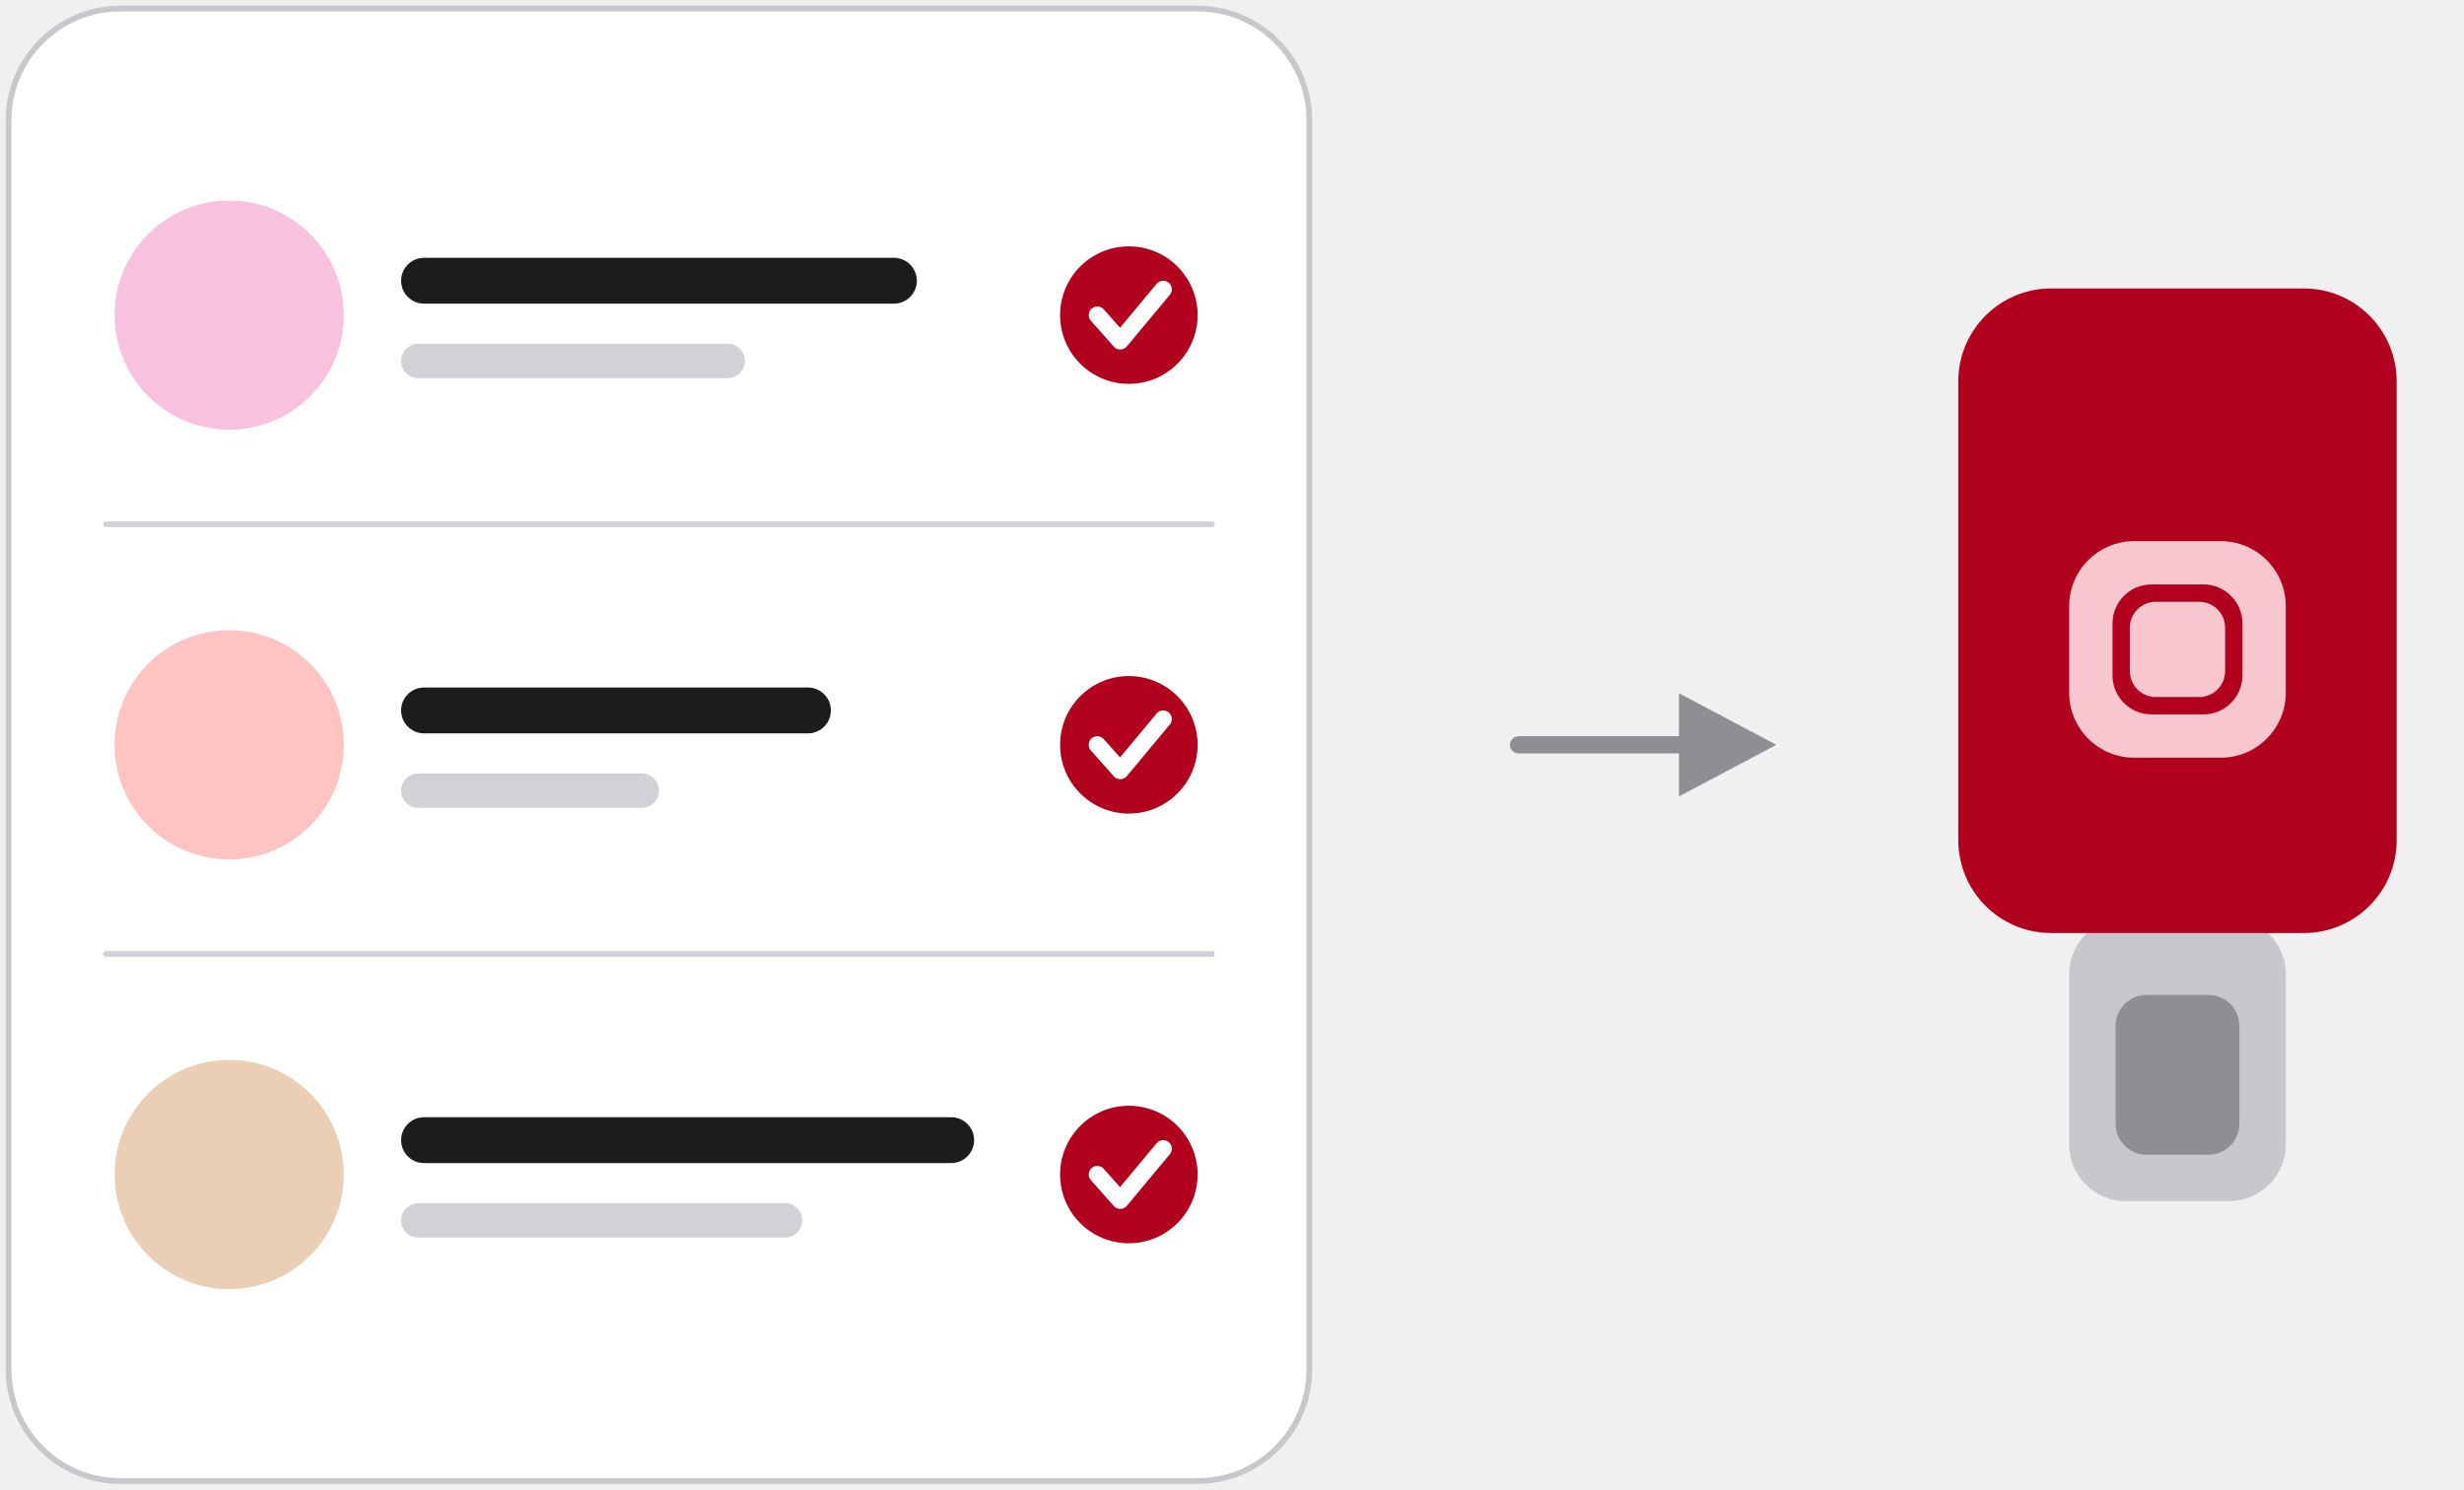
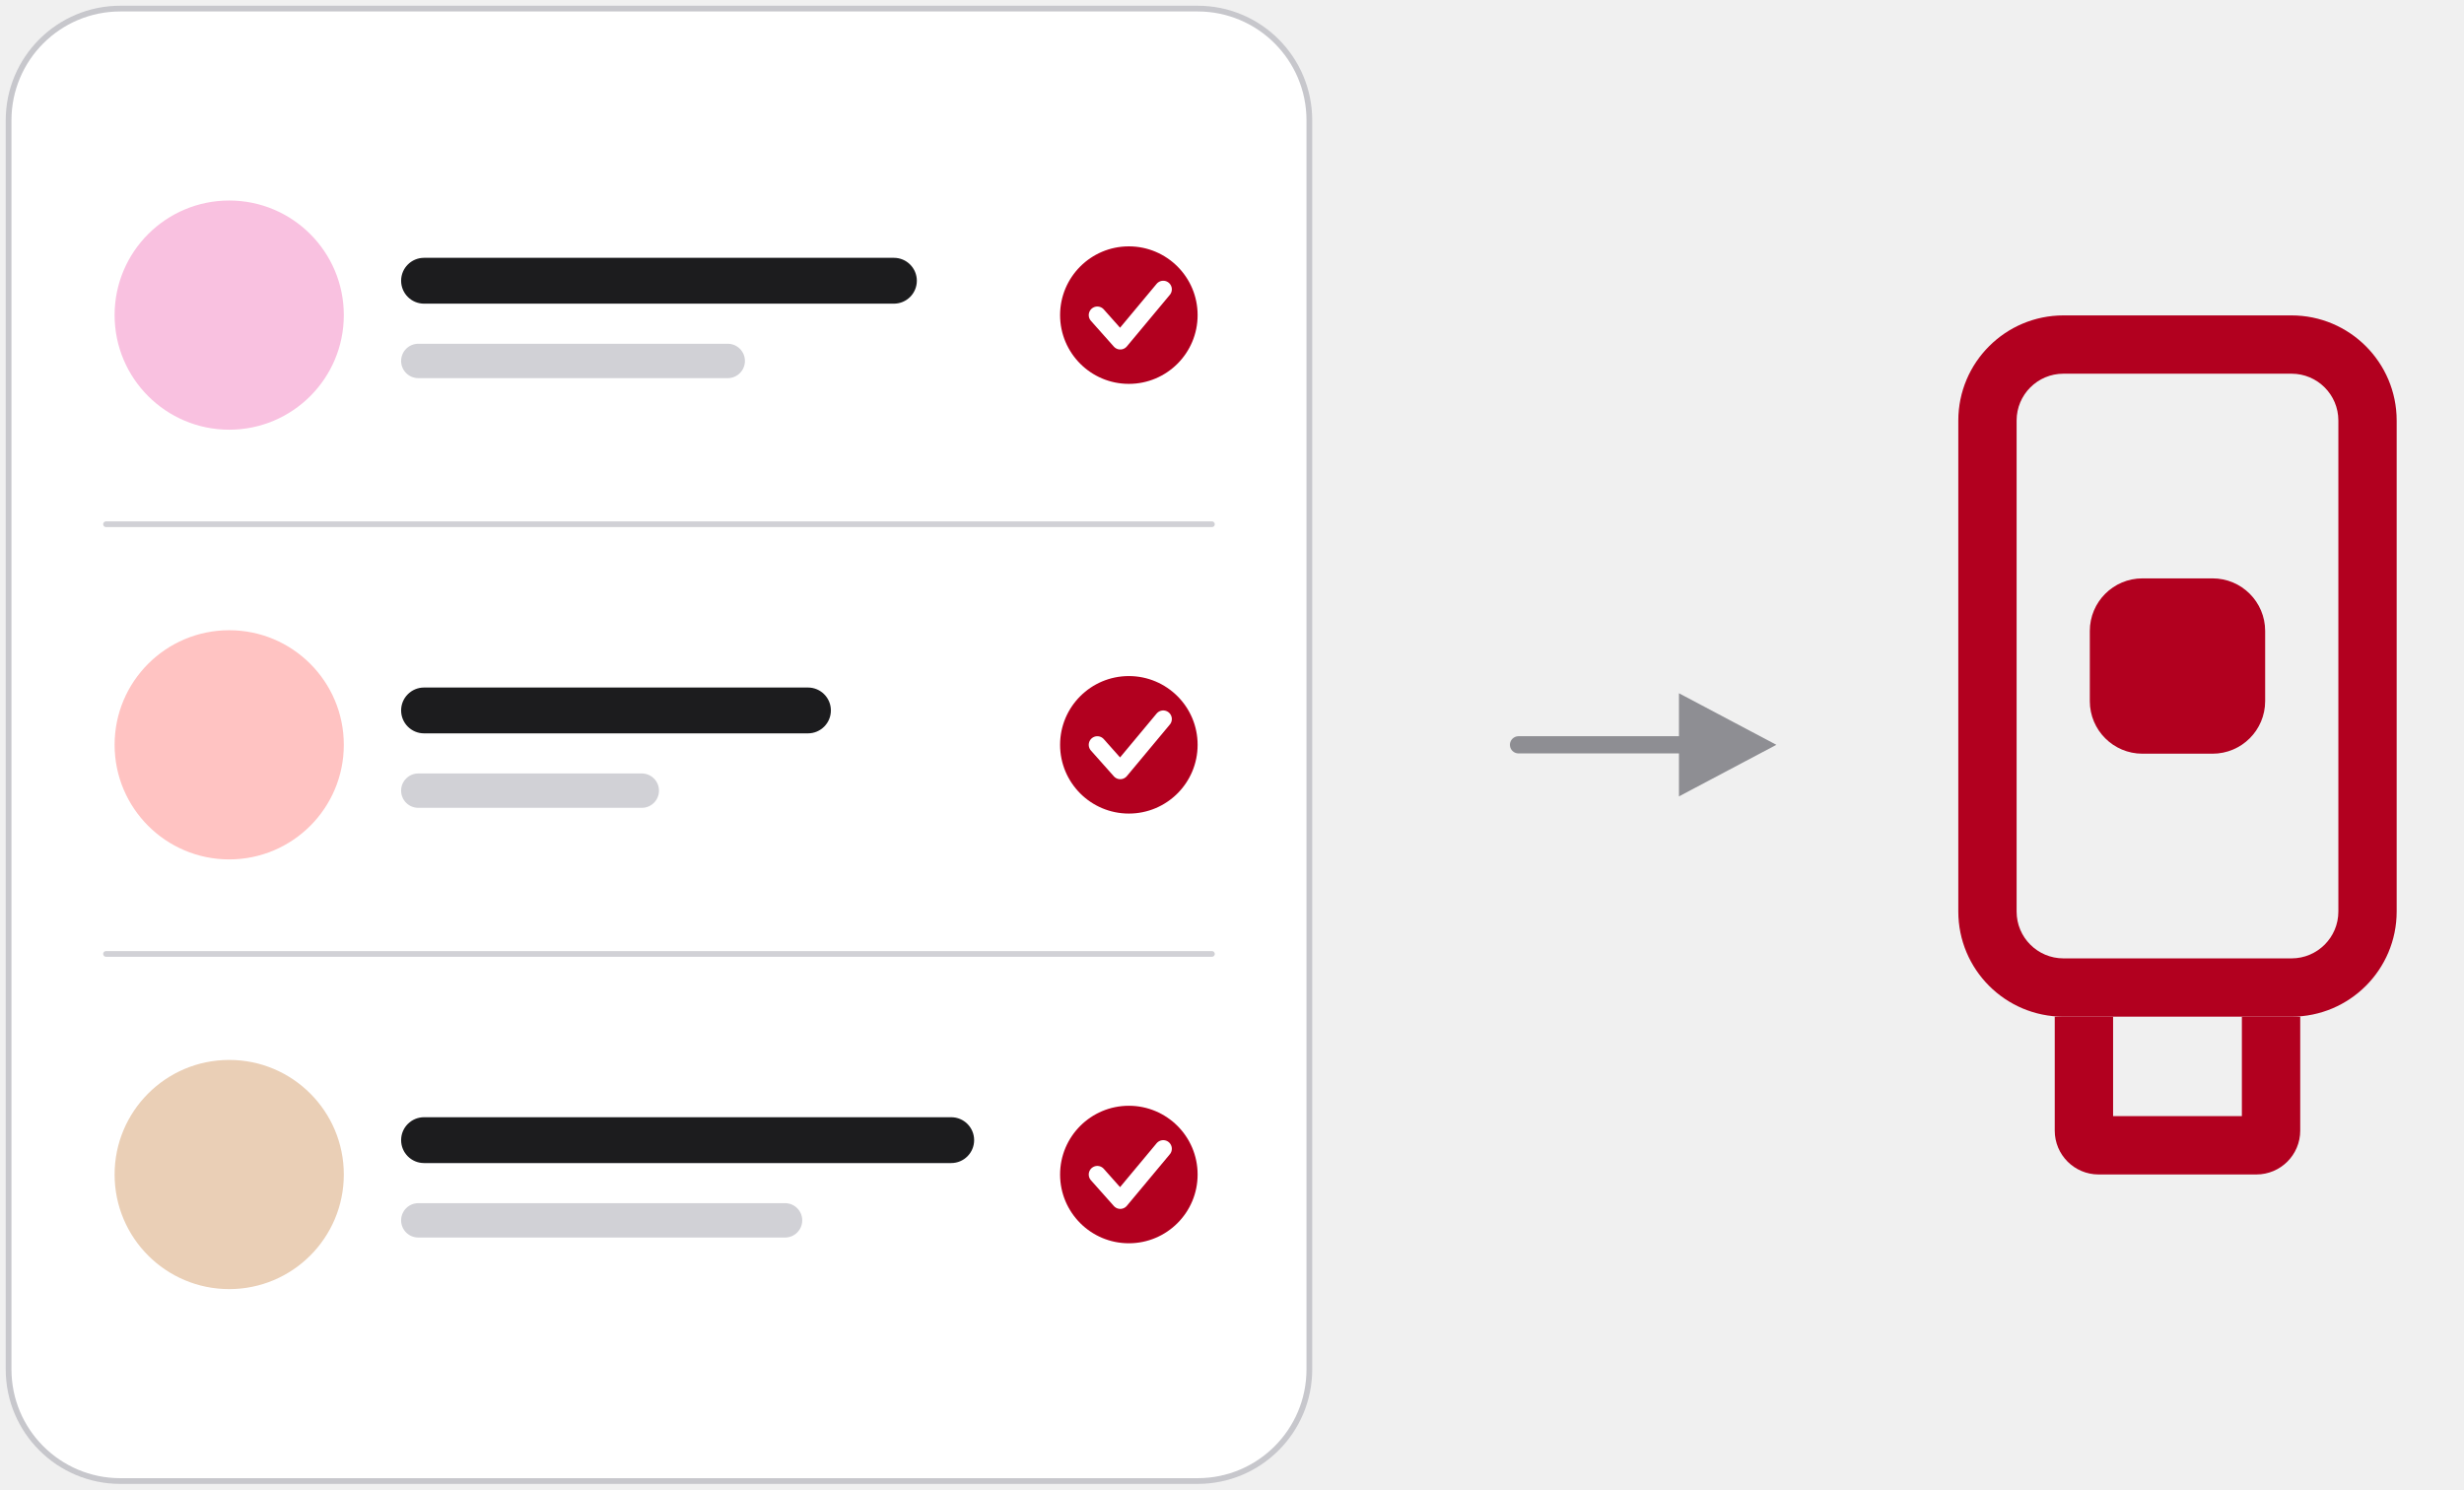
<svg xmlns="http://www.w3.org/2000/svg" width="860" height="520" viewBox="0 0 860 520">
  <rect x="2" y="2" width="456" height="516" rx="40" fill="#C7C7CC" />
  <rect x="4" y="4" width="452" height="512" rx="38" fill="#FFFFFF" />
  <circle cx="80" cy="110" r="40" fill="#F9C1E0" />
  <rect x="140" y="90" width="180" height="16" rx="8" fill="#1C1C1E" />
  <rect x="140" y="120" width="120" height="12" rx="6" fill="#D1D1D6" />
  <circle cx="394" cy="110" r="24" fill="#B2001F" />
  <path d="M383,110 L391,119 L406,101" stroke="#FFFFFF" stroke-width="6" fill="none" stroke-linecap="round" stroke-linejoin="round" />
  <rect x="36" y="182" width="388" height="2" rx="1" fill="#D1D1D6" />
  <circle cx="80" cy="260" r="40" fill="#FFC3C2" />
  <rect x="140" y="240" width="150" height="16" rx="8" fill="#1C1C1E" />
  <rect x="140" y="270" width="90" height="12" rx="6" fill="#D1D1D6" />
  <circle cx="394" cy="260" r="24" fill="#B2001F" />
  <path d="M383,260 L391,269 L406,251" stroke="#FFFFFF" stroke-width="6" fill="none" stroke-linecap="round" stroke-linejoin="round" />
  <rect x="36" y="332" width="388" height="2" rx="1" fill="#D1D1D6" />
  <circle cx="80" cy="410" r="40" fill="#EACFB6" />
  <rect x="140" y="390" width="200" height="16" rx="8" fill="#1C1C1E" />
  <rect x="140" y="420" width="140" height="12" rx="6" fill="#D1D1D6" />
  <circle cx="394" cy="410" r="24" fill="#B2001F" />
  <path d="M383,410 L391,419 L406,401" stroke="#FFFFFF" stroke-width="6" fill="none" stroke-linecap="round" stroke-linejoin="round" />
  <path d="M530,260 L596,260" stroke="#8E8E93" stroke-width="6" stroke-linecap="round" />
  <path d="M620,260 L586,242 L586,278 z" fill="#8E8E93" />
-   <g transform="translate(760 100.7) scale(0.9)">
-     <rect x="-42" y="244" width="84" height="110" rx="22" fill="#C7C7CC" />
-     <rect x="-24" y="274" width="48" height="62" rx="12" fill="#8E8E93" />
-     <rect x="-85" y="0" width="170" height="250" rx="36" fill="#B2001F" />
-     <rect x="-42" y="98" width="84" height="84" rx="25.2" fill="#F7C6CE" />
-     <rect x="-25.2" y="114.8" width="50.4" height="50.4" rx="15.12" fill="#B2001F" />
-     <rect x="-18.48" y="121.52" width="36.96" height="36.96" rx="10.08" fill="#F7C6CE" />
+   <g transform="translate(760 110.1) scale(0.9)">
+     <path d="M-44.20,0.00H44.20A40.80,40.80 0 0 1 85.00,40.80V231.20A40.80,40.80 0 0 1 44.20,272.00H-44.20A40.80,40.80 0 0 1 -85.00,231.20V40.80A40.80,40.80 0 0 1 -44.20,0.00ZM-44.23,22.61H44.23A18.16,18.16 0 0 1 62.39,40.77V231.23A18.16,18.16 0 0 1 44.23,249.39H-44.23A18.16,18.16 0 0 1 -62.39,231.23V40.77A18.16,18.16 0 0 1 -44.23,22.61Z" fill="#B2001F" fill-rule="evenodd" />
+     <path d="M-13.60,102.00H13.60A20.40,20.40 0 0 1 34.00,122.40V149.60A20.40,20.40 0 0 1 13.60,170.00H-13.60A20.40,20.40 0 0 1 -34.00,149.60V122.40A20.40,20.40 0 0 1 -13.60,102.00Z" fill="#B2001F" />
+     <path d="M-47.60,272.00H47.60V316.20A17.00,17.00 0 0 1 30.60,333.20H-30.60A17.00,17.00 0 0 1 -47.60,316.20ZM-24.97,272.00H24.97V310.56H-24.97Z" fill="#B2001F" fill-rule="evenodd" />
  </g>
</svg>
